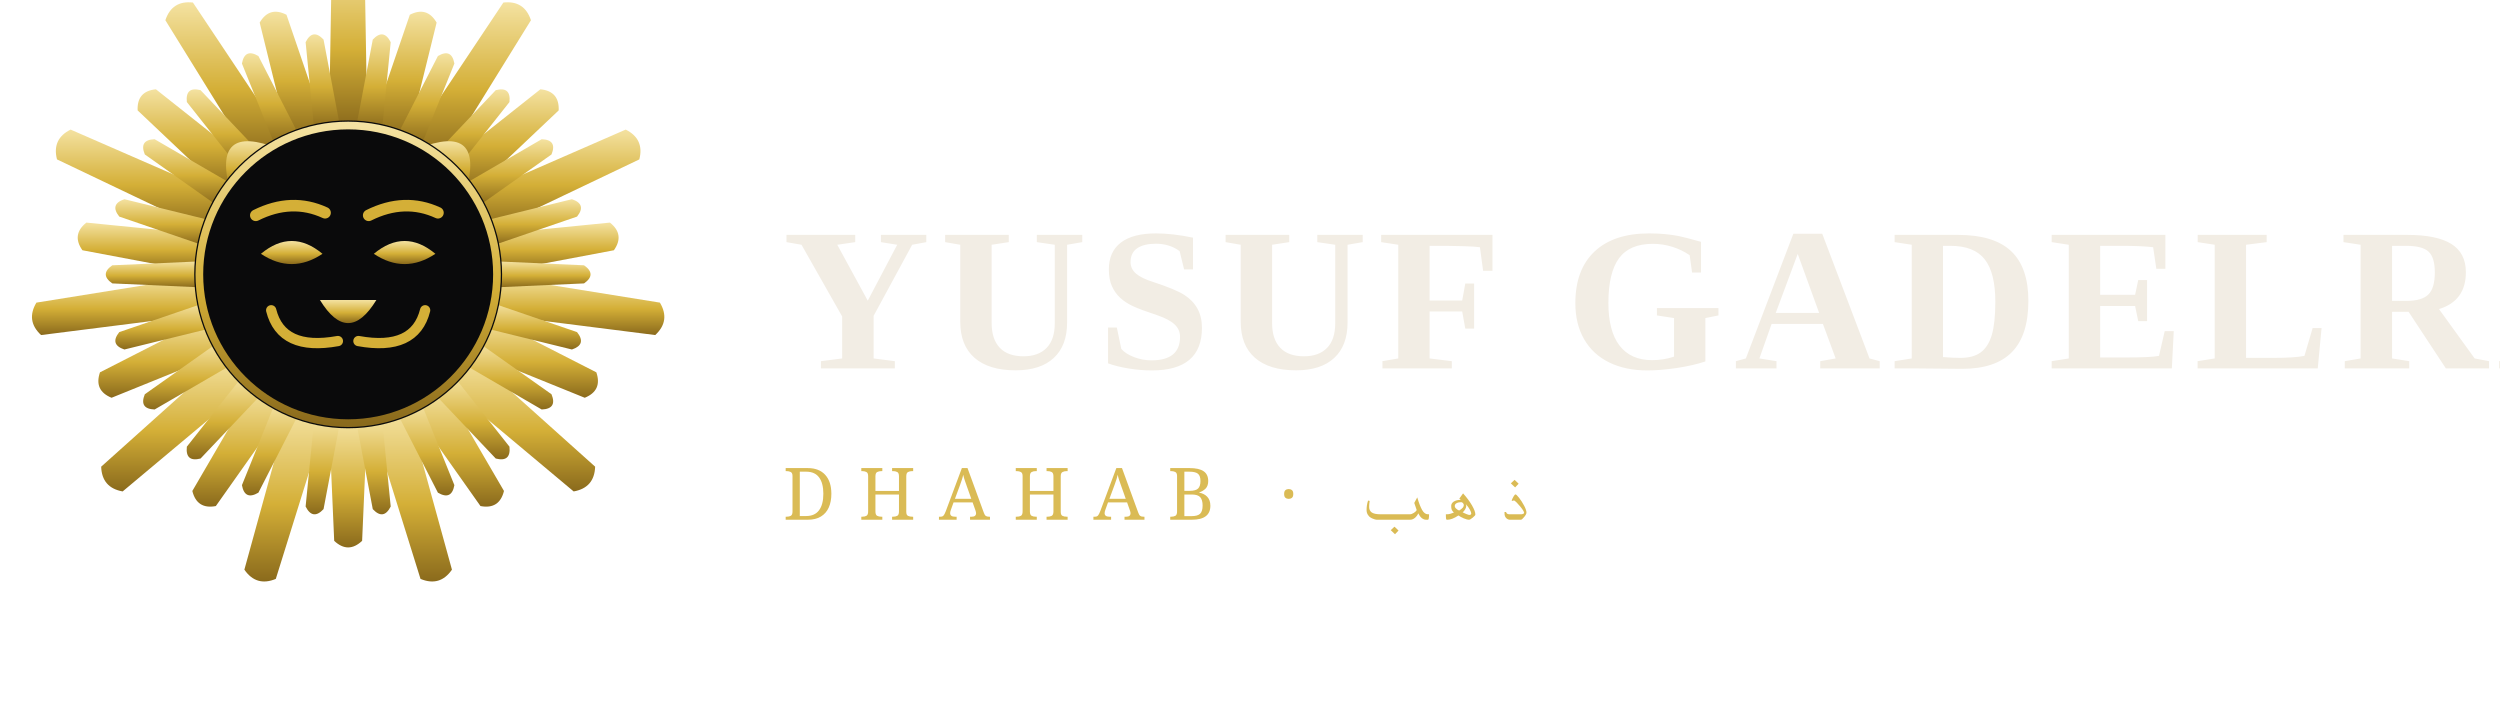
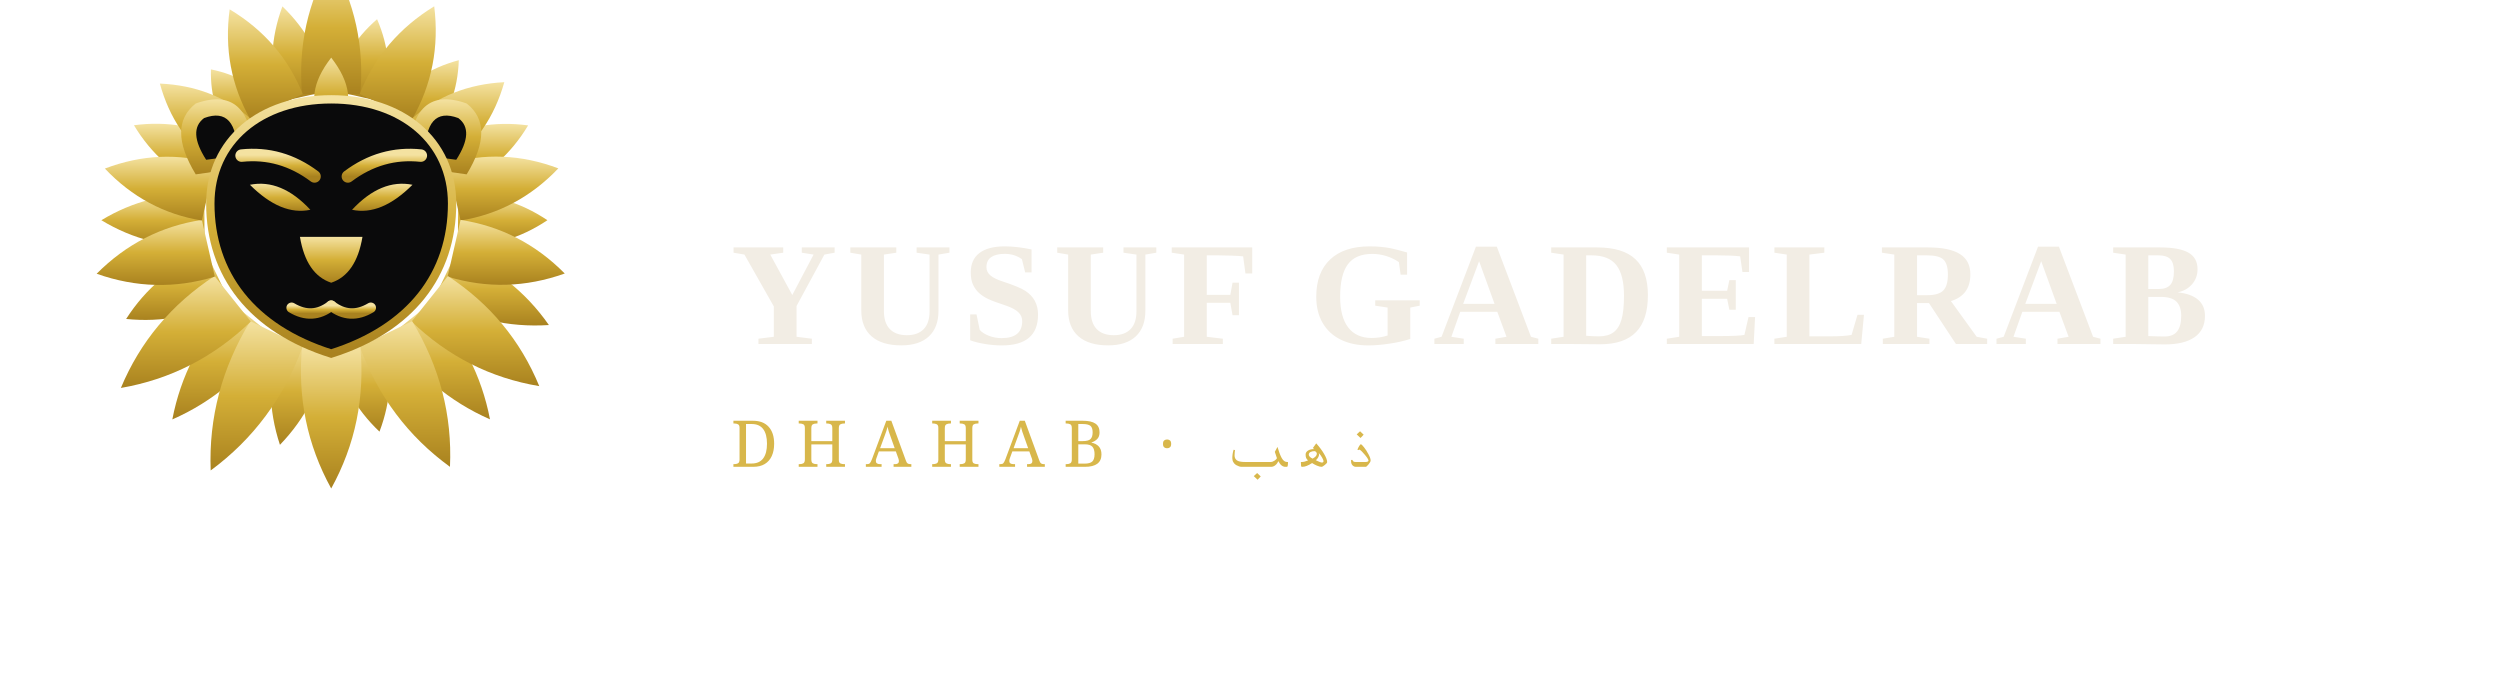
- <svg xmlns="http://www.w3.org/2000/svg" viewBox="0 0 760 220" width="760" height="220">
+ <svg xmlns="http://www.w3.org/2000/svg" viewBox="0 0 814 220" width="814" height="220">
  <defs>
    <linearGradient id="dg" x1="0" y1="0" x2="0" y2="1">
      <stop offset="0" stop-color="#f4e2a1" />
-       <stop offset="0.55" stop-color="#d4af37" />
-       <stop offset="1" stop-color="#8a6a1c" />
+       <stop offset="0.5" stop-color="#d4af37" />
+       <stop offset="1" stop-color="#a9821f" />
    </linearGradient>
  </defs>
-   <g transform="translate(6 -18) scale(0.78)">
+   <g transform="translate(8 -18) scale(0.78)">
    <defs>
      <linearGradient id="dg" x1="0" y1="0" x2="0" y2="1">
        <stop offset="0" stop-color="#f4e2a1" />
-         <stop offset="0.55" stop-color="#d4af37" />
-         <stop offset="1" stop-color="#8a6a1c" />
+         <stop offset="0.5" stop-color="#d4af37" />
+         <stop offset="1" stop-color="#a9821f" />
      </linearGradient>
    </defs>
-     <g fill="url(#dg)">
-       <path d="M120.53 72.48 L121.62 8.17 Q128 3 134.38 8.17 L135.47 72.48 Z" />
-       <path d="M137.04 72.71 L152.04 28.82 Q158.71 25.42 162.48 31.88 L151.37 76.92 Z" />
-       <path d="M152.81 77.58 L188.5 24.06 Q196.66 23.16 199.24 30.96 L165.38 85.65 Z" />
-       <path d="M166.58 86.69 L202.93 57.87 Q210.38 58.62 210.05 66.1 L176.36 97.98 Z" />
-       <path d="M177.22 99.31 L236.17 73.58 Q243.52 77.24 241.48 85.2 L183.42 112.9 Z" />
-       <path d="M183.87 114.42 L230.03 109.83 Q235.89 114.49 231.57 120.61 L185.99 129.21 Z" />
-       <path d="M185.99 130.79 L249.5 141.02 Q253.71 148.07 247.68 153.66 L183.87 145.58 Z" />
-       <path d="M183.42 147.1 L224.73 168.19 Q227.15 175.28 220.21 178.1 L177.22 160.69 Z" />
-       <path d="M176.36 162.02 L224.26 204.96 Q223.98 213.17 215.89 214.61 L166.58 173.31 Z" />
-       <path d="M165.38 174.35 L188.73 214.43 Q186.93 221.7 179.57 220.31 L152.81 182.42 Z" />
-       <path d="M151.37 183.08 L168.45 245.1 Q163.78 251.86 156.2 248.7 L137.04 187.29 Z" />
-       <path d="M135.47 187.52 L133.44 233.86 Q128 239 122.56 233.86 L120.53 187.52 Z" />
-       <path d="M118.96 187.29 L99.8 248.7 Q92.22 251.86 87.55 245.1 L104.63 183.08 Z" />
-       <path d="M103.19 182.42 L76.43 220.31 Q69.07 221.7 67.27 214.43 L90.62 174.35 Z" />
-       <path d="M89.42 173.31 L40.11 214.61 Q32.02 213.17 31.74 204.96 L79.64 162.02 Z" />
-       <path d="M78.78 160.69 L35.79 178.1 Q28.85 175.28 31.27 168.19 L72.58 147.1 Z" />
-       <path d="M72.13 145.58 L8.32 153.66 Q2.29 148.07 6.5 141.02 L70.01 130.79 Z" />
-       <path d="M70.01 129.21 L24.43 120.61 Q20.11 114.49 25.97 109.83 L72.13 114.42 Z" />
-       <path d="M72.58 112.9 L14.52 85.2 Q12.48 77.24 19.83 73.58 L78.78 99.31 Z" />
-       <path d="M79.64 97.98 L45.95 66.1 Q45.62 58.62 53.07 57.87 L89.42 86.69 Z" />
-       <path d="M90.62 85.65 L56.76 30.96 Q59.34 23.16 67.5 24.06 L103.19 77.58 Z" />
-       <path d="M104.63 76.92 L93.52 31.88 Q97.29 25.42 103.96 28.82 L118.96 72.71 Z" />
-       <path d="M131.22 72.09 L137.59 38.5 Q141.8 33.99 144.58 39.51 L141.23 73.53 Z" />
-       <path d="M147.4 75.34 L162.98 44.91 Q168.3 41.77 169.4 47.84 L156.6 79.54 Z" />
-       <path d="M162.02 83.02 L185.53 58.21 Q191.52 56.69 190.87 62.84 L169.66 89.64 Z" />
-       <path d="M173.87 94.51 L203.43 77.33 Q209.6 77.56 207.25 83.27 L179.34 103.01 Z" />
-       <path d="M182.01 108.87 L215.21 100.71 Q221.07 102.67 217.2 107.49 L184.86 118.57 Z" />
-       <path d="M185.78 124.94 L219.93 126.47 Q225 130 219.93 133.53 L185.78 135.06 Z" />
-       <path d="M184.86 141.43 L217.2 152.51 Q221.07 157.33 215.21 159.29 L182.01 151.13 Z" />
-       <path d="M179.34 156.99 L207.25 176.73 Q209.6 182.44 203.43 182.67 L173.87 165.49 Z" />
-       <path d="M169.66 170.36 L190.87 197.16 Q191.52 203.31 185.53 201.79 L162.02 176.98 Z" />
-       <path d="M156.6 180.46 L169.4 212.16 Q168.3 218.23 162.98 215.09 L147.4 184.66 Z" />
-       <path d="M141.23 186.47 L144.58 220.49 Q141.8 226.01 137.59 221.5 L131.22 187.91 Z" />
-       <path d="M124.78 187.91 L118.41 221.5 Q114.2 226.01 111.42 220.49 L114.77 186.47 Z" />
-       <path d="M108.6 184.66 L93.02 215.09 Q87.7 218.23 86.6 212.16 L99.4 180.46 Z" />
-       <path d="M93.98 176.98 L70.47 201.79 Q64.48 203.31 65.13 197.16 L86.34 170.36 Z" />
-       <path d="M82.13 165.49 L52.57 182.67 Q46.4 182.44 48.75 176.73 L76.66 156.99 Z" />
-       <path d="M73.99 151.13 L40.79 159.29 Q34.93 157.33 38.8 152.51 L71.14 141.43 Z" />
-       <path d="M70.22 135.06 L36.07 133.53 Q31 130 36.07 126.47 L70.22 124.94 Z" />
-       <path d="M71.14 118.57 L38.8 107.49 Q34.93 102.67 40.79 100.71 L73.99 108.87 Z" />
-       <path d="M76.66 103.01 L48.75 83.27 Q46.4 77.56 52.57 77.33 L82.13 94.51 Z" />
-       <path d="M86.34 89.64 L65.13 62.84 Q64.48 56.69 70.47 58.21 L93.98 83.02 Z" />
-       <path d="M99.4 79.54 L86.6 47.84 Q87.7 41.77 93.02 44.91 L108.6 75.34 Z" />
-       <path d="M114.77 73.53 L111.42 39.51 Q114.2 33.99 118.41 38.5 L124.78 72.09 Z" />
-       <path d="M82.13 97.88 Q74.47 70.55 100.85 81.02 Z" />
-       <path d="M155.15 81.02 Q181.53 70.55 173.87 97.88 Z" />
+     <g>
+       <g fill="url(#dg)">
+         <path d="M129.28 61.02 Q132.86 43.52 147.15 31.08 Q154.64 48.49 150.27 65.81 Z" />
+         <path d="M152.58 66.92 Q163.22 53.01 181.27 48.2 Q180.6 66.87 169.41 80.34 Z" />
+         <path d="M171 82.34 Q189.24 72.62 210.2 75.42 Q199.32 93.54 180.35 101.74 Z" />
+         <path d="M180.92 104.23 Q201.04 103.47 218.25 115 Q201.04 126.53 180.92 125.77 Z" />
+         <path d="M180.35 128.26 Q204.39 137.98 218.87 158.76 Q193.6 160.39 171 147.66 Z" />
+         <path d="M169.41 149.66 Q189.06 170.87 194.28 198.12 Q168.89 186.97 152.58 163.08 Z" />
+         <path d="M150.27 164.19 Q155.55 183.78 148.15 203.26 Q133.02 188.92 129.28 168.98 Z" />
+         <path d="M126.72 168.98 Q122.77 192.02 106.6 208.76 Q99.3 186.66 105.73 164.19 Z" />
+         <path d="M103.42 163.08 Q87.1 187 61.68 198.16 Q66.91 170.9 86.59 149.66 Z" />
+         <path d="M85 147.66 Q65.05 158.56 42.4 156.22 Q54.69 137.05 75.65 128.26 Z" />
+         <path d="M75.08 125.77 Q51.88 127.02 32.06 115 Q51.88 102.98 75.08 104.23 Z" />
+         <path d="M75.65 101.74 Q56.6 93.52 45.66 75.35 Q66.69 72.57 85 82.34 Z" />
+         <path d="M86.59 80.34 Q77.39 68.7 77.79 52.04 Q94.12 55.36 103.42 66.92 Z" />
+         <path d="M105.73 65.81 Q100.24 45.7 107.63 25.74 Q122.94 40.51 126.72 61.02 Z" />
+         <path d="M115.85 62.38 Q113.25 32.54 128 6.87 Q142.75 32.54 140.15 62.38 Z" />
+         <path d="M139.88 62.32 Q149.16 39.09 171 25.71 Q174.16 51.13 161.77 72.87 Z" />
+         <path d="M161.56 72.7 Q177.57 58.55 200.26 57.38 Q194.07 79.23 176.71 91.69 Z" />
+         <path d="M176.59 91.45 Q199.6 84.61 222.81 93.36 Q205.7 111.31 182 115.13 Z" />
+         <path d="M182 114.87 Q207.21 118.76 225.49 137.25 Q201 145.98 176.59 138.55 Z" />
+         <path d="M176.71 138.31 Q203.1 155.66 214.85 184.26 Q184.35 179.17 161.56 157.3 Z" />
+         <path d="M161.77 157.13 Q179.04 185.63 177.58 217.95 Q151.4 198.94 139.88 167.68 Z" />
+         <path d="M140.15 167.62 Q143.12 199.55 128 226.99 Q112.88 199.55 115.85 167.62 Z" />
+         <path d="M116.12 167.68 Q104.35 199.84 77.69 219.46 Q76.42 186.38 94.23 157.13 Z" />
+         <path d="M94.44 157.3 Q71.21 179.67 40.2 185.02 Q52.32 155.98 79.29 138.31 Z" />
+         <path d="M79.41 138.55 Q54.79 146.07 30.09 137.35 Q48.55 118.77 74 114.87 Z" />
+         <path d="M74 115.13 Q50.49 111.32 33.52 93.44 Q56.57 84.68 79.41 91.45 Z" />
+         <path d="M79.29 91.69 Q62.39 79.48 56.48 57.96 Q78.77 58.94 94.44 72.7 Z" />
+         <path d="M94.23 72.87 Q82.3 51.76 85.61 26.98 Q107.05 39.83 116.12 62.32 Z" />
+       </g>
+       <g transform="translate(128 115) scale(0.87) translate(-128 -115)">
+         <path d="M91 89 Q91 49 63 59 Q49 70 63 93 Z" fill="url(#dg)" />
+         <path d="M165 89 Q165 49 193 59 Q207 70 193 93 Z" fill="url(#dg)" />
+         <path d="M83 84 Q83 60 67 66 Q59 72 68 86 Z" fill="#0a0a0b" />
+         <path d="M173 84 Q173 60 189 66 Q197 72 188 86 Z" fill="#0a0a0b" />
+         <path d="M128 37 Q142 55 132 69 Q128 73 124 69 Q114 55 128 37 Z" fill="url(#dg)" />
+       </g>
    </g>
-     <circle cx="128" cy="130" r="60" fill="#0a0a0b" />
-     <circle cx="128" cy="130" r="58" fill="none" stroke="url(#dg)" stroke-width="3" />
-     <g fill="url(#dg)">
-       <path d="M94 122 Q106 112 118 122 Q106 130 94 122 Z" />
-       <path d="M92 107 Q106 100 119 106" fill="none" stroke="#d4af37" stroke-width="4.5" stroke-linecap="round" />
-       <path d="M138 122 Q150 112 162 122 Q150 130 138 122 Z" />
-       <path d="M136 107 Q150 100 163 106" fill="none" stroke="#d4af37" stroke-width="4.5" stroke-linecap="round" />
-       <path d="M117 140 L139 140 Q128 158 117 140 Z" />
-       <path d="M124 156 Q102 160 98 144" fill="none" stroke="#d4af37" stroke-width="4" stroke-linecap="round" />
-       <path d="M132 156 Q154 160 158 144" fill="none" stroke="#d4af37" stroke-width="4" stroke-linecap="round" />
+     <g transform="translate(128 115) scale(0.87) translate(-128 -115)">
+       <path d="M128 57 C162 57 186 77 186 107 C186 141 166 167 128 179 C90 167 70 141 70 107 C70 77 94 57 128 57 Z" fill="#0a0a0b" stroke="url(#dg)" stroke-width="4" />
+       <path d="M89 98 Q104 95 118 110 Q104 113 89 98 Z" fill="url(#dg)" />
+       <path d="M85 84 Q104 82 120 94" fill="none" stroke="url(#dg)" stroke-width="6" stroke-linecap="round" />
+       <path d="M167 98 Q152 95 138 110 Q152 113 167 98 Z" fill="url(#dg)" />
+       <path d="M171 84 Q152 82 136 94" fill="none" stroke="url(#dg)" stroke-width="6" stroke-linecap="round" />
+       <path d="M113 123 L143 123 Q140 141 128 145 Q116 141 113 123 Z" fill="url(#dg)" />
+       <path d="M128 145 L128 156" fill="none" stroke="url(#dg)" stroke-width="5" stroke-linecap="round" />
+       <path d="M128 156 Q119 163 109 157" fill="none" stroke="url(#dg)" stroke-width="5" stroke-linecap="round" />
+       <path d="M128 156 Q137 163 147 157" fill="none" stroke="url(#dg)" stroke-width="5" stroke-linecap="round" />
    </g>
  </g>
-   <text x="238" y="112" font-family="Georgia,'Times New Roman',serif" font-weight="700" font-size="62" letter-spacing="3" fill="#f2ede4">YUSUF GADELRAB</text>
-   <text x="238" y="158" font-family="Georgia,serif" font-size="22" letter-spacing="7" fill="#d4af37" opacity="0.85">DHAHAB · ذهب</text>
+   <text x="238" y="112" font-family="Georgia,'Times New Roman',serif" font-weight="700" font-size="48" letter-spacing="3" fill="#f2ede4">YUSUF GADELRAB</text>
+   <text x="238" y="152" font-family="Georgia,serif" font-size="21" letter-spacing="6" fill="#d4af37" opacity="0.9">DHAHAB · ذهب</text>
</svg>
